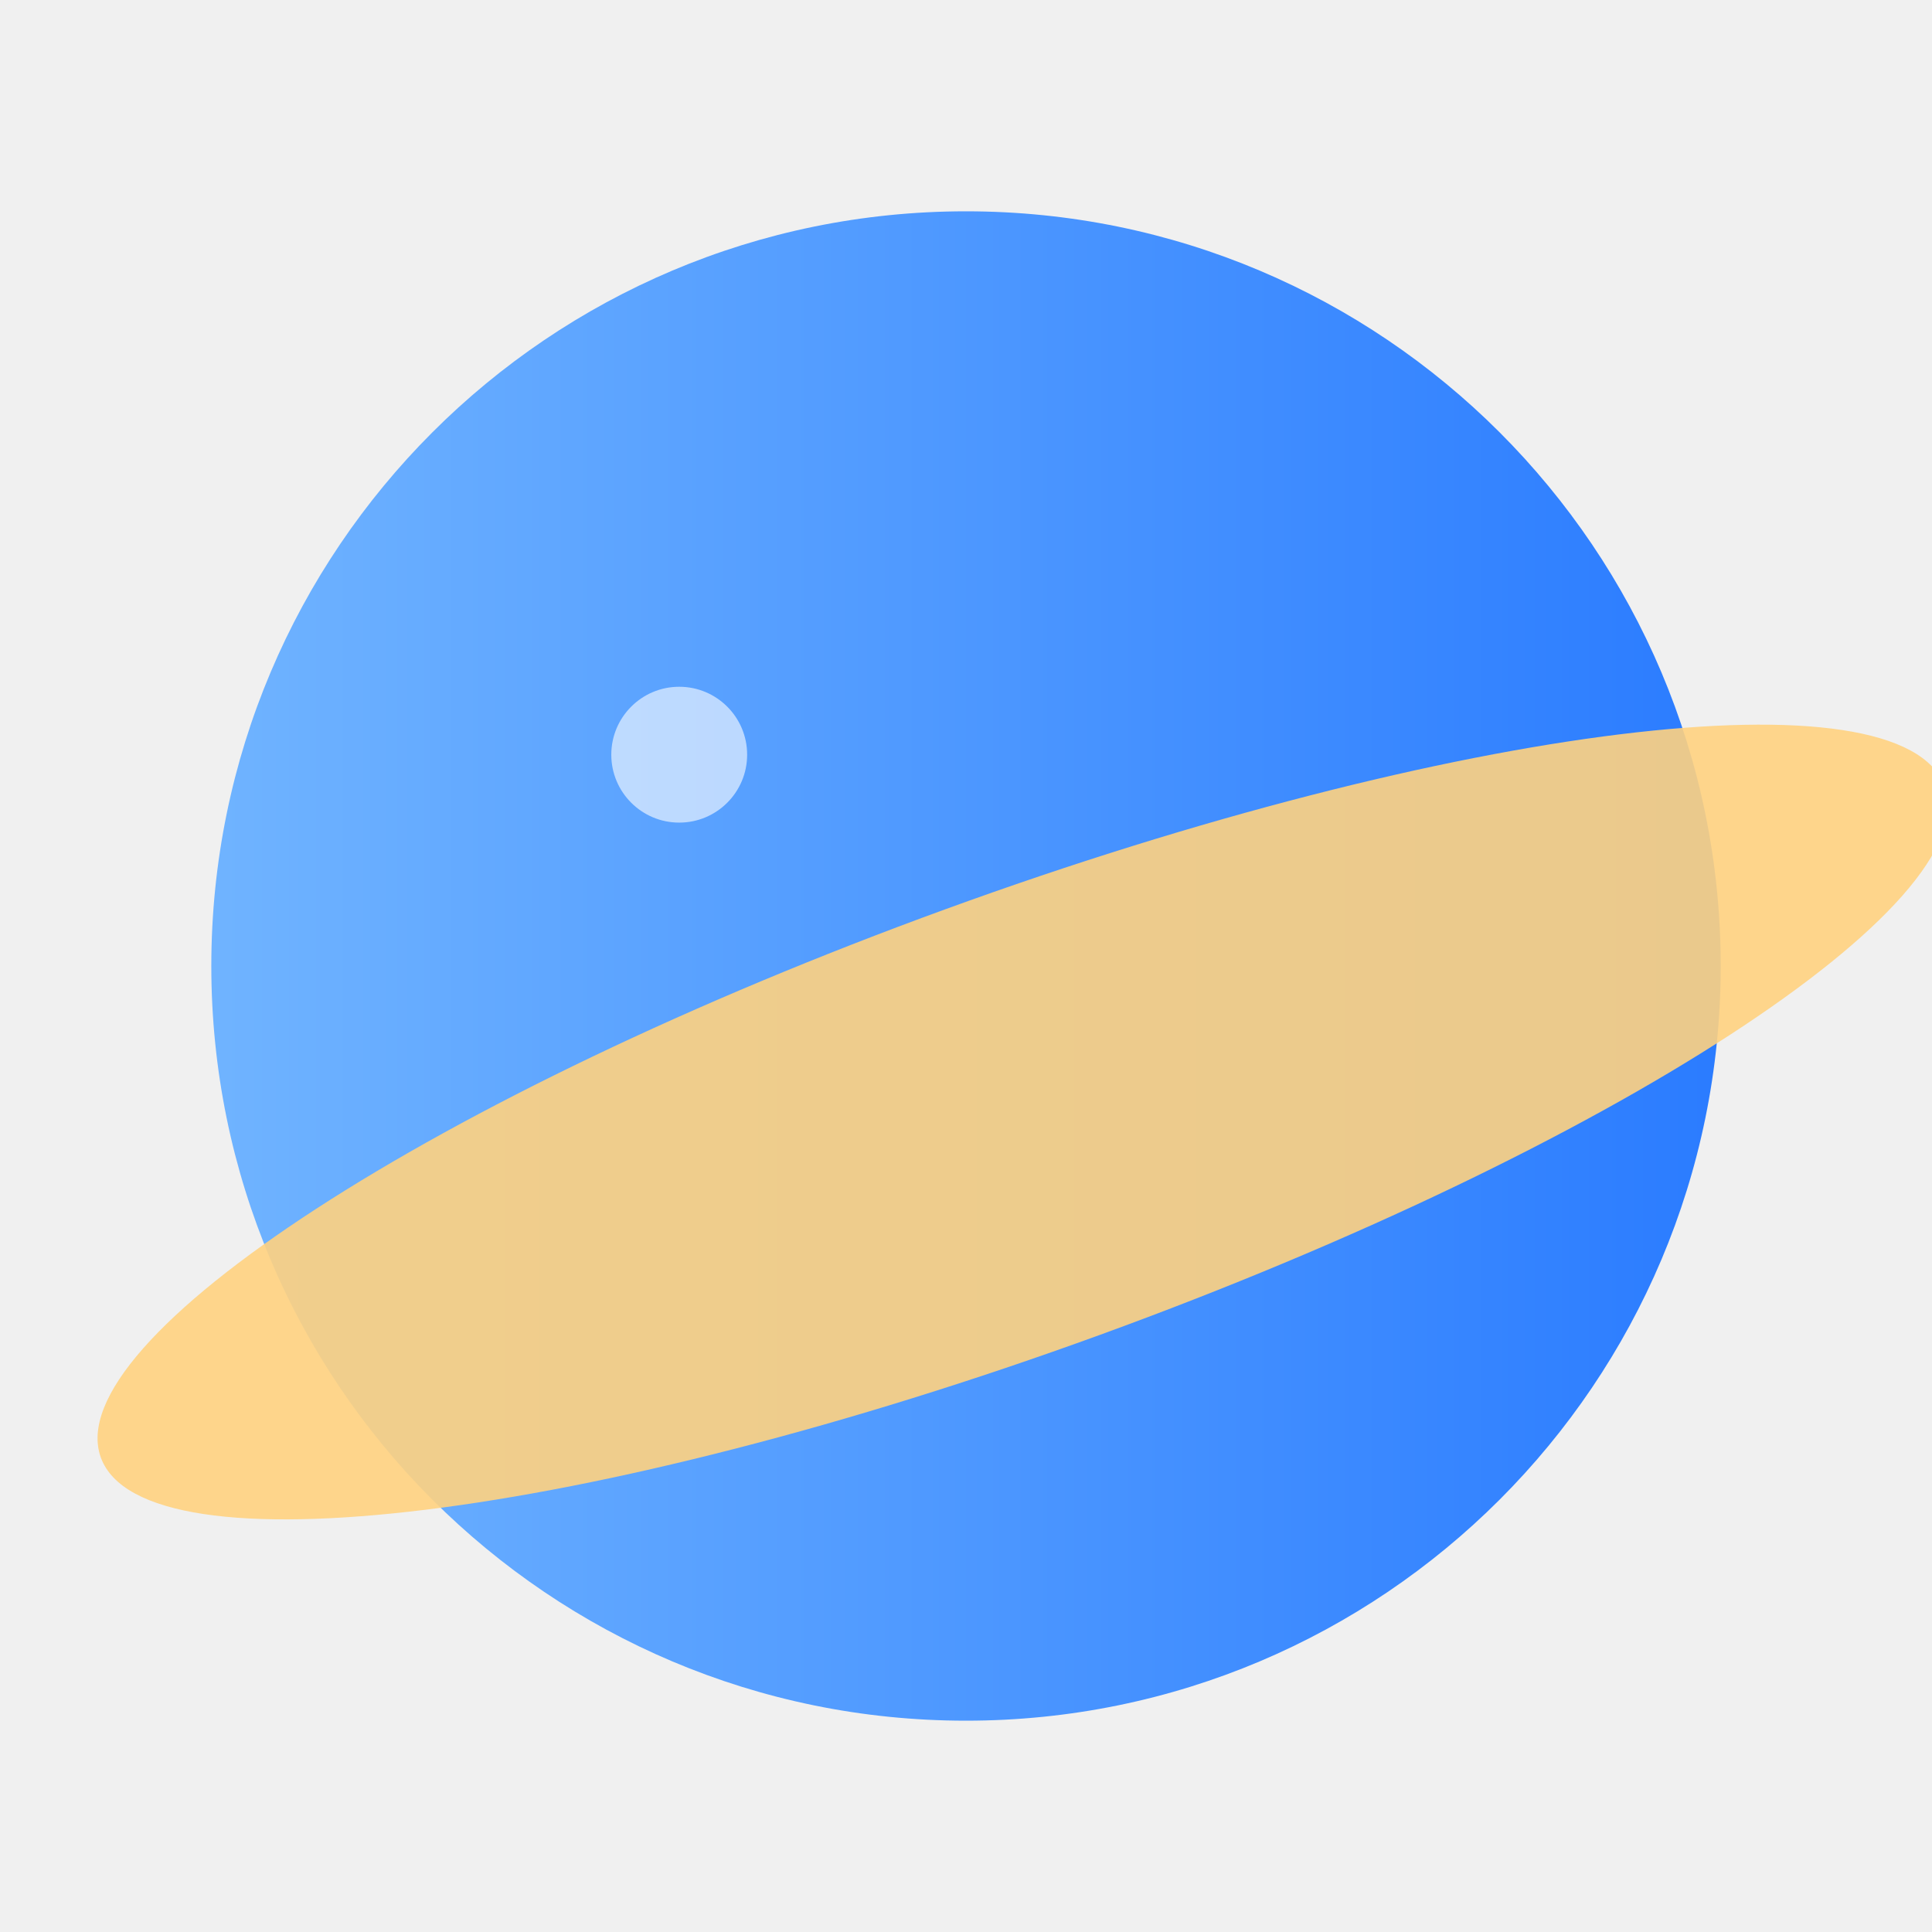
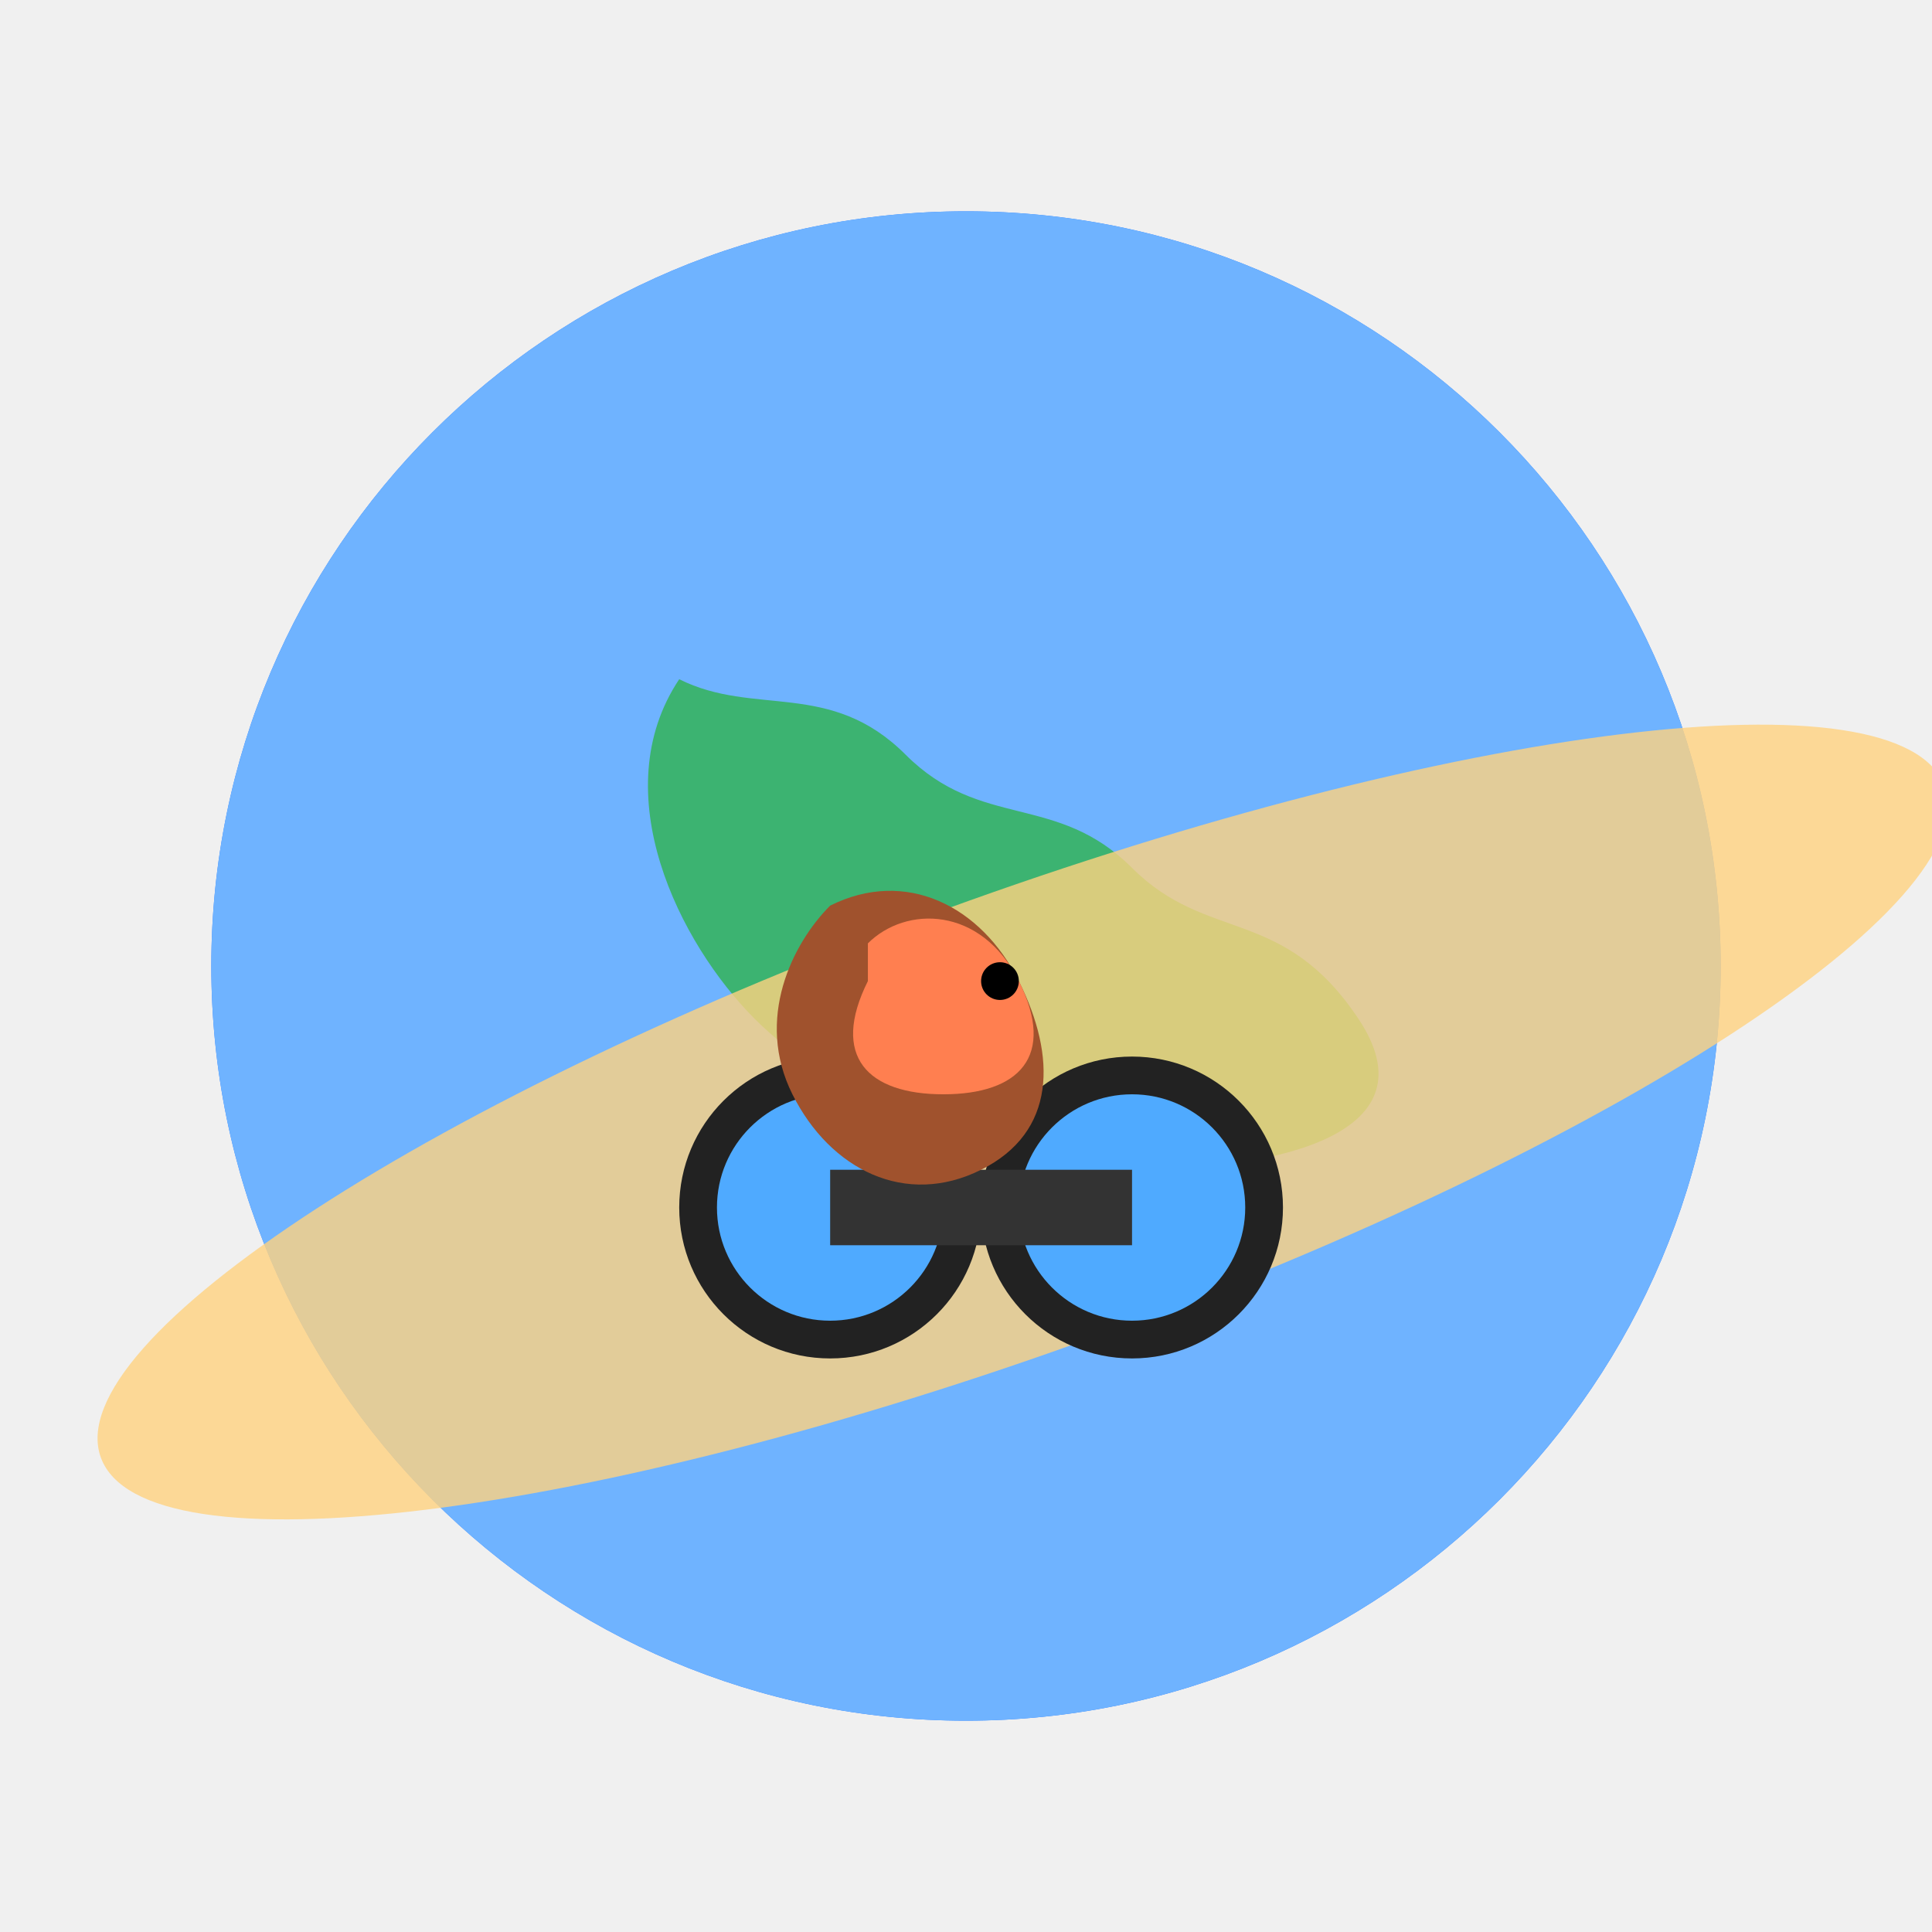
- <svg xmlns="http://www.w3.org/2000/svg" width="512" height="512" viewBox="0 0 512 512">
-   <defs>
-     <linearGradient id="g" x1="0" x2="1">
-       <stop offset="0" stop-color="#6fb3ff" />
-       <stop offset="1" stop-color="#2b7cff" />
-     </linearGradient>
-   </defs>
-   <circle cx="256" cy="256" r="200" fill="url(#g)" />
-   <ellipse cx="256" cy="300" rx="260" ry="60" fill="#ffd27f" transform="rotate(-20 256 256)" opacity="0.9" />
-   <circle cx="180" cy="200" r="18" fill="#fff" opacity="0.6" />
+ <svg xmlns="http://www.w3.org/2000/svg" viewBox="0 0 512 512">
+   <circle cx="256" cy="256" r="200" fill="#2b7cff" />
+   <path d="M256 56a200 200 0 0 1 0 400A200 200 0 0 1 256 56z" fill="#6fb3ff" />
+   <path d="M180 180c20 10 40 0 60 20s40 10 60 30 40 10 60 40-20 40-60 40-80-20-100-40-40-60-20-90z" fill="#3cb371" />
+   <ellipse cx="256" cy="300" rx="260" ry="60" fill="#ffd27f" transform="rotate(-20 256 256)" opacity="0.8" />
+   <g transform="translate(180,320)">
+     <circle cx="40" cy="0" r="40" fill="#222" />
+     <circle cx="120" cy="0" r="40" fill="#222" />
+     <circle cx="40" cy="0" r="30" fill="#4faaff" />
+     <circle cx="120" cy="0" r="30" fill="#4faaff" />
+     <rect x="40" y="-10" width="80" height="20" fill="#333" />
+   </g>
+   <g transform="translate(220,240)">
+     <path d="M0 0c20-10 40 0 50 20s10 40-10 50-40 0-50-20 0-40 10-50z" fill="#a0522d" />
+     <path d="M10 10c10-10 30-10 40 10s0 30-20 30-30-10-20-30z" fill="#ff7f50" />
+     <circle cx="45" cy="20" r="5" fill="#000" />
+   </g>
</svg>
